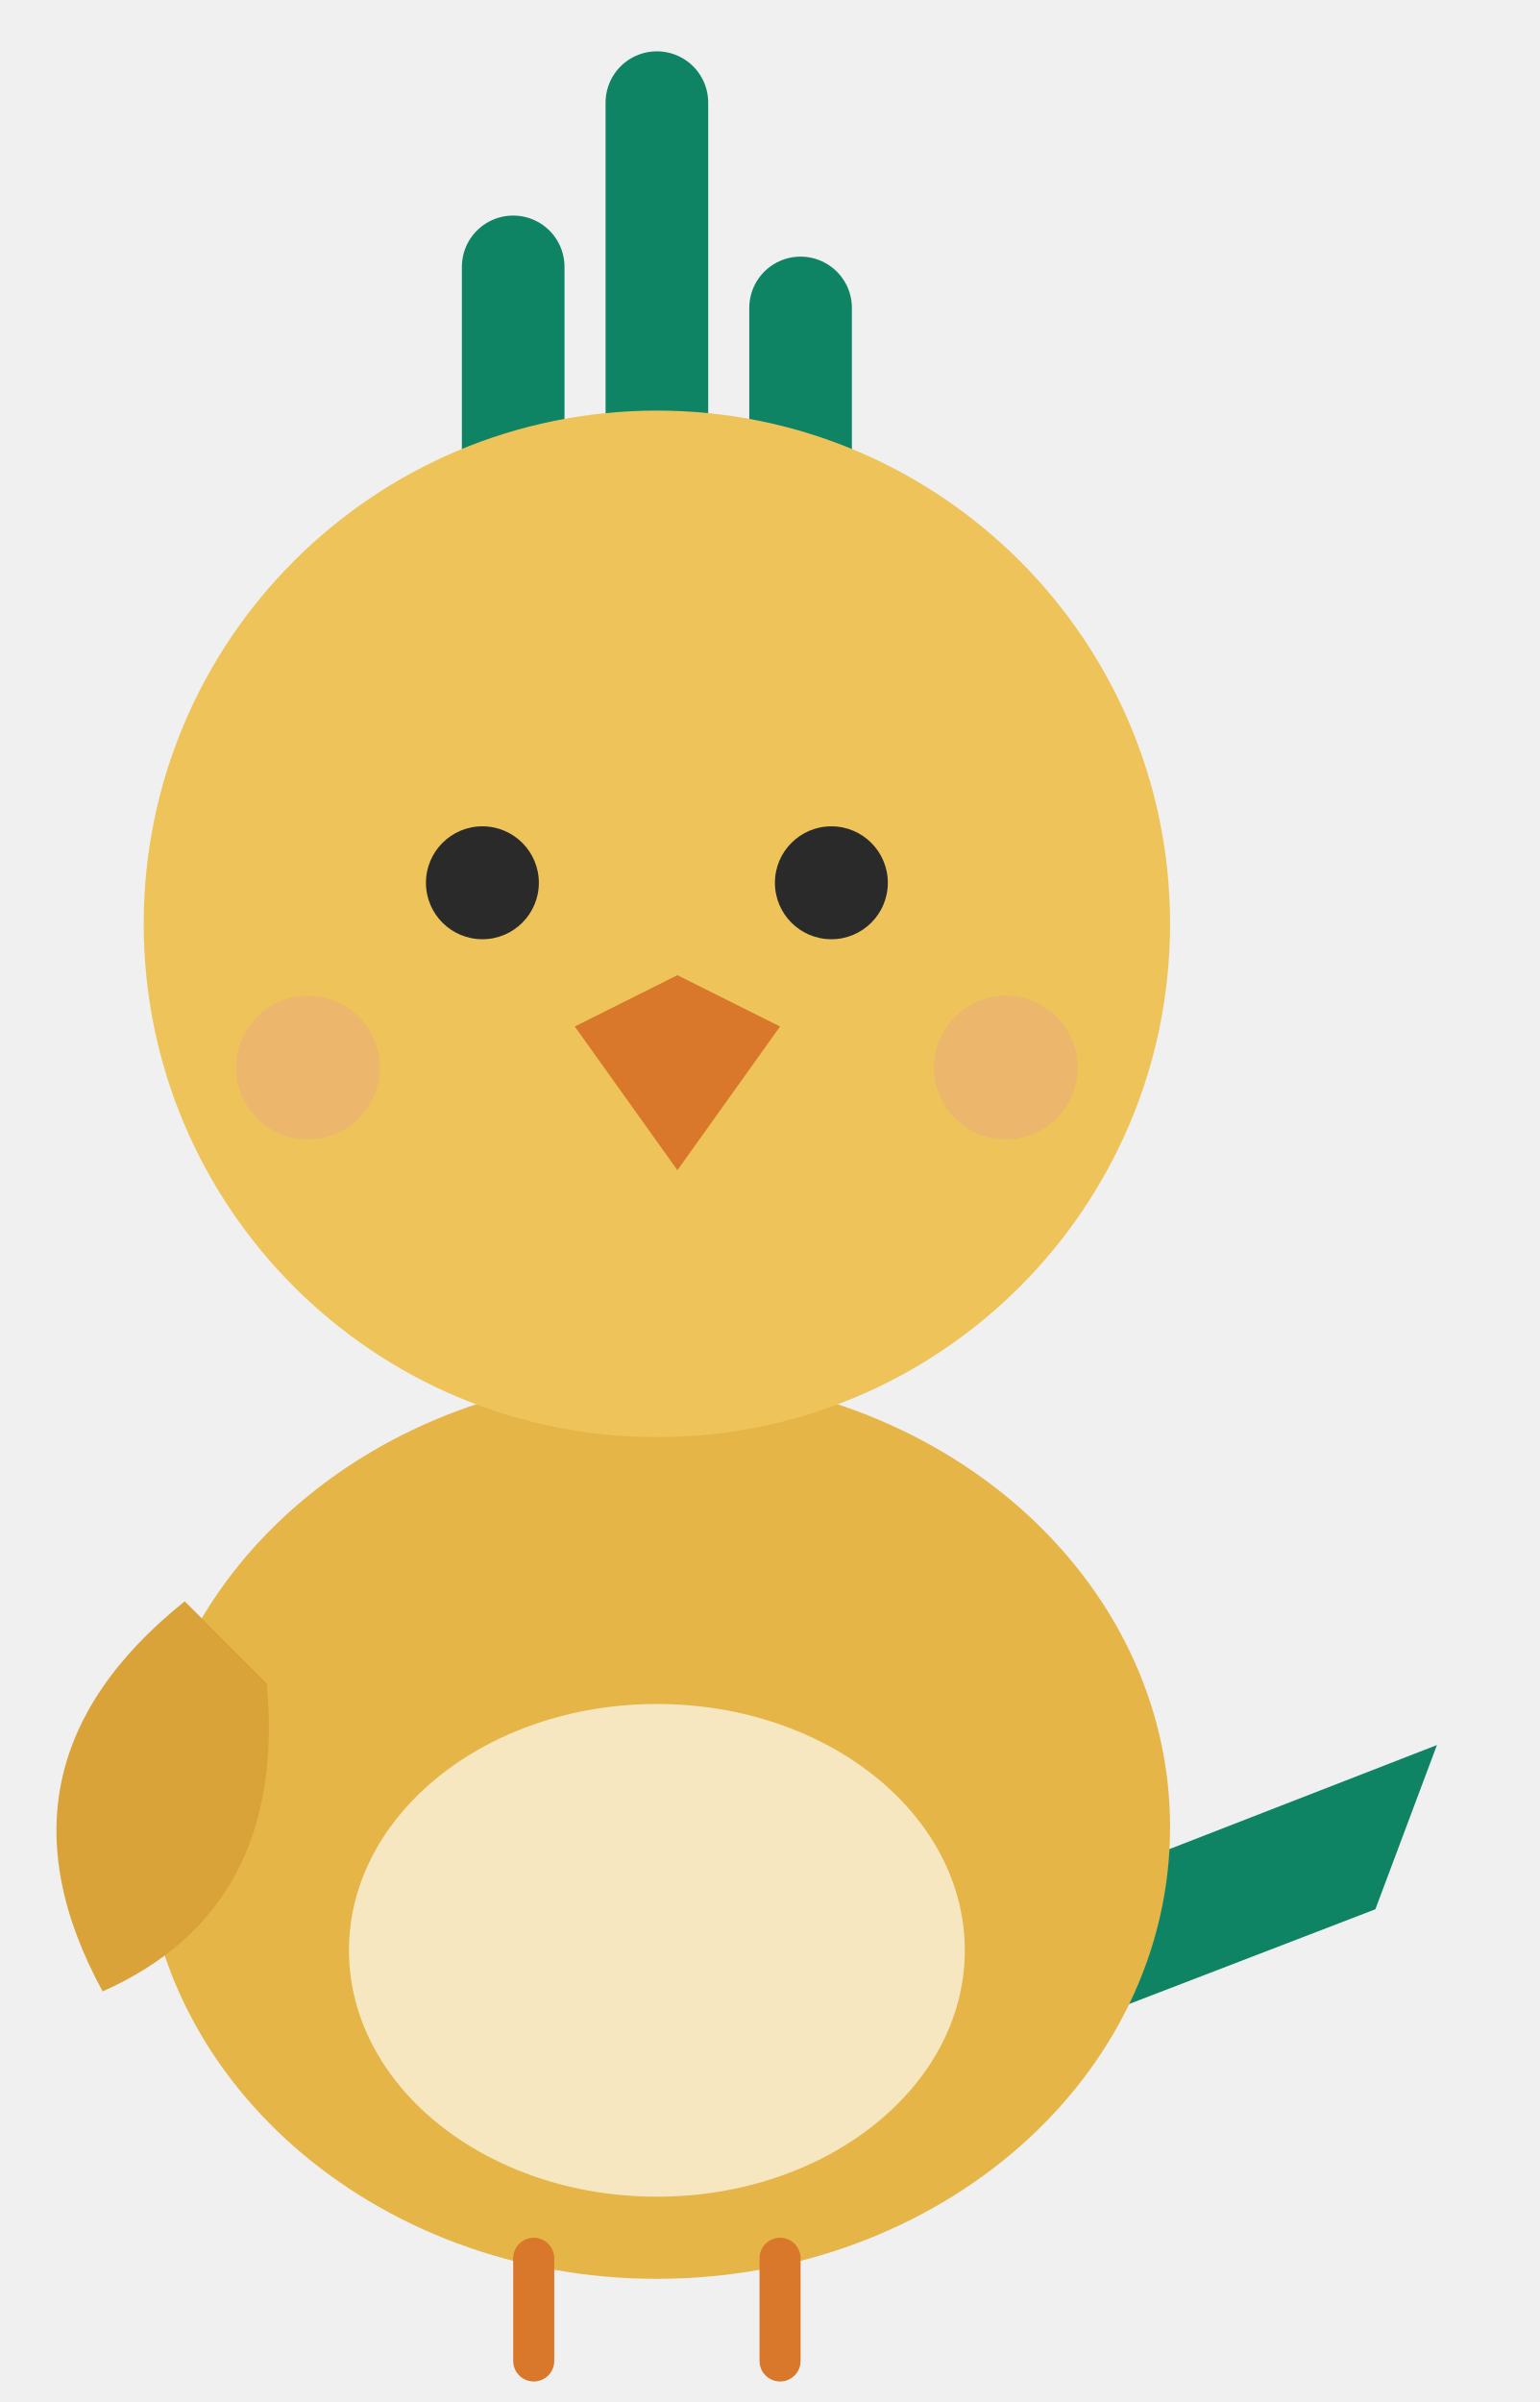
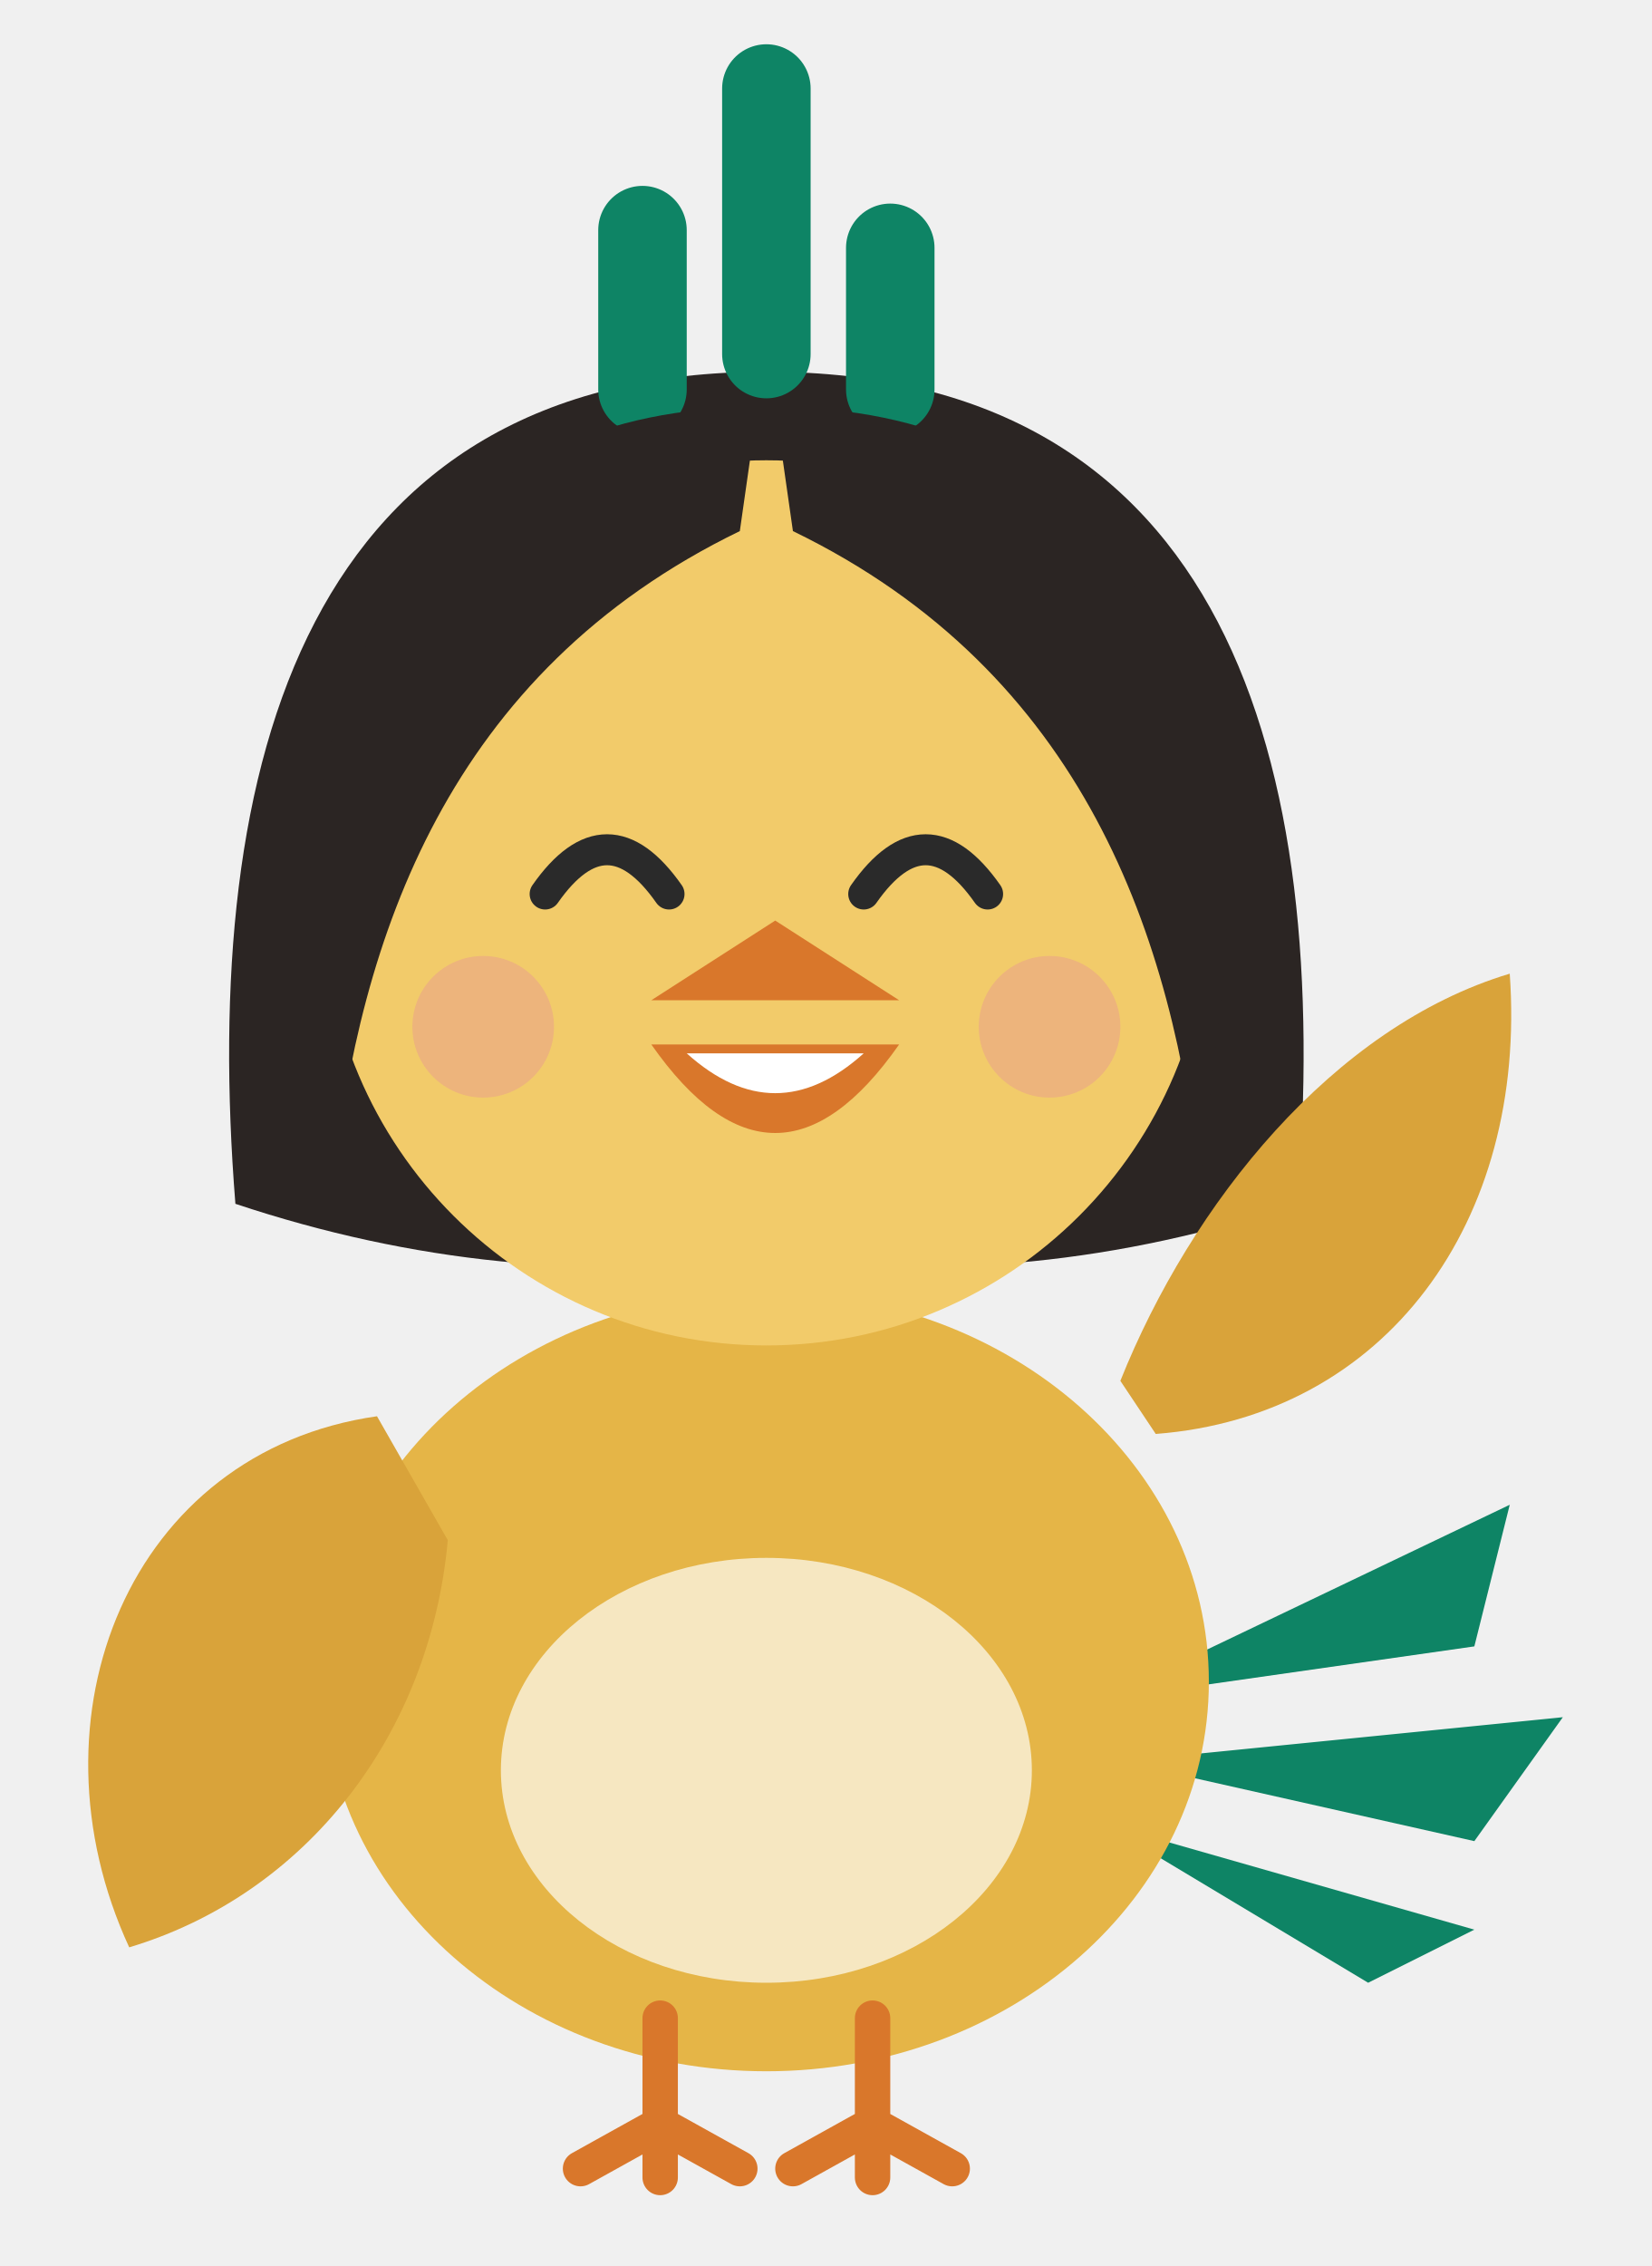
- <svg xmlns="http://www.w3.org/2000/svg" viewBox="306 116 150 234" role="img" aria-label="소리송이">
-   <path d="M410 300L446 286L440 302L414 312Z" fill="#0E8465" />
-   <ellipse cx="370" cy="294" rx="50" ry="44" fill="#E5B547" />
-   <ellipse cx="370" cy="306" rx="30" ry="24" fill="#F6E7C1" />
-   <path d="M324 272q-20 16-8 38q18-8 16-30z" fill="#D9A33A" />
-   <path d="M358 336v10M382 336v10" stroke="#D9772B" stroke-width="4" stroke-linecap="round" />
-   <path d="M356 162V142M370 158V126M384 162V146" stroke="#0E8465" stroke-width="10" stroke-linecap="round" />
-   <circle cx="370" cy="206" r="50" fill="#EEC45A" />
-   <circle cx="353" cy="202" r="5.5" fill="#2A2A2A" />
-   <circle cx="387" cy="202" r="5.5" fill="#2A2A2A" />
-   <path d="M362 216L372 211L382 216L372 230Z" fill="#D9772B" />
-   <circle cx="336" cy="220" r="7" fill="#E9A08A" fill-opacity=".4" />
-   <circle cx="404" cy="220" r="7" fill="#E9A08A" fill-opacity=".4" />
+ <svg xmlns="http://www.w3.org/2000/svg" viewBox="-6.6 -16 186.6 256" role="img" aria-label="소리송이">
+   <g transform="translate(-290 -122)">
+     <path d="M408 298L454 276L450 292ZM410 305L460 300L450 314ZM408 312L450 324L438 330Z" fill="#0E8465" />
+     <path d="M370 148C318 148 306 192 310 242Q340 252 370 248Q400 252 430 242C434 192 422 148 370 148Z" fill="#2B2523" />
+     <ellipse cx="370" cy="296" rx="50" ry="44" fill="#E5B547" />
+     <ellipse cx="370" cy="306" rx="30" ry="24" fill="#F6E7C1" />
+     <path d="M326 266C298 270 286 300 298 326C318 320 332 302 334 280Z" fill="#D9A33A" />
+     <path d="M414 268C440 266 456 244 454 216C434 222 418 242 410 262Z" fill="#D9A33A" />
+     <path d="M358 334v12M382 334v12M349 351l9-5 9 5M358 346v6M373 351l9-5 9 5M382 346v6" fill="none" stroke="#D9772B" stroke-width="4" stroke-linecap="round" stroke-linejoin="round" />
+     <path d="M356 150V132M370 146V116M384 150V134" stroke="#0E8465" stroke-width="10" stroke-linecap="round" />
+     <circle cx="370" cy="208" r="50" fill="#F2CB6A" />
+     <path d="M369 152C334 152 318 178 318 214L321 240C324 212 334 182 367 166Z" fill="#2B2523" />
+     <path d="M371 152C406 152 422 178 422 214L419 240C416 212 406 182 373 166Z" fill="#2B2523" />
+     <path d="M345 207q7-10 14 0M381 207q7-10 14 0" fill="none" stroke="#2A2A2A" stroke-width="3.5" stroke-linecap="round" />
+     <path d="M357 219L371 210L385 219Z" fill="#D9772B" />
+     <path d="M357 224Q371 244 385 224Z" fill="#D9772B" />
+     <path d="M361 225Q371 234 381 225Z" fill="#FFFFFF" />
+     <circle cx="338" cy="222" r="8" fill="#E9A08A" fill-opacity=".55" />
+     <circle cx="402" cy="222" r="8" fill="#E9A08A" fill-opacity=".55" />
+   </g>
</svg>
